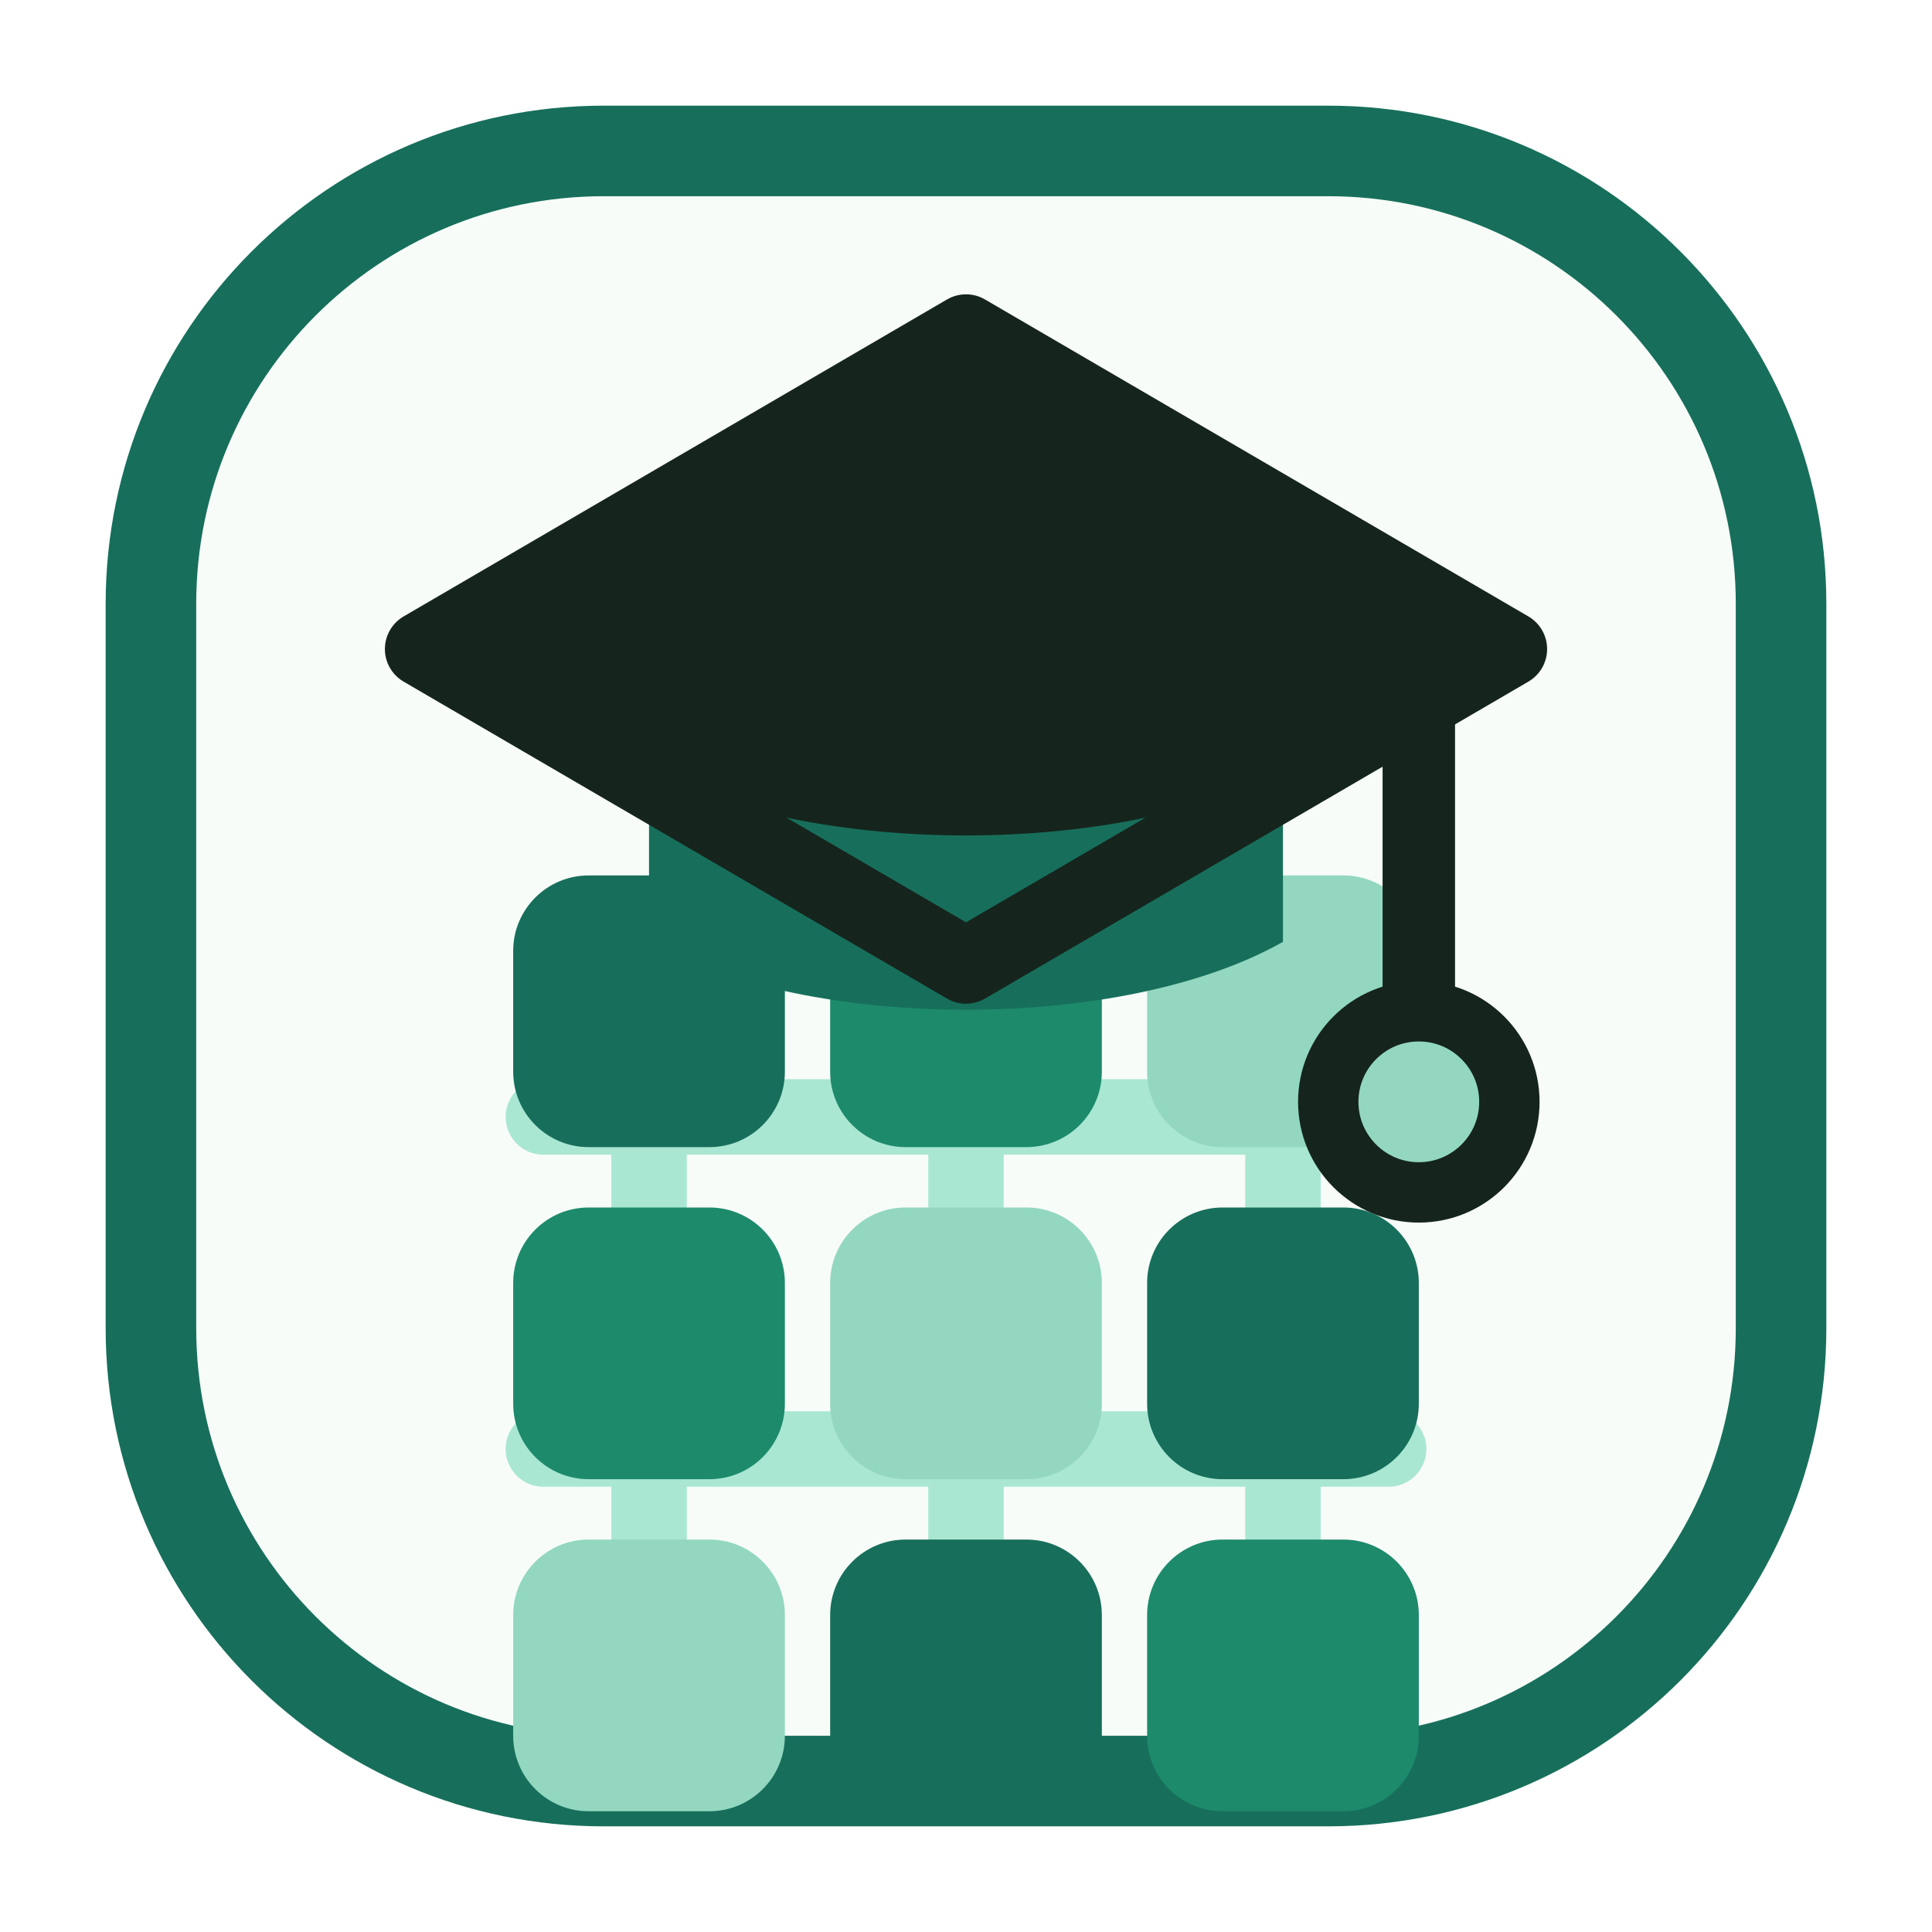
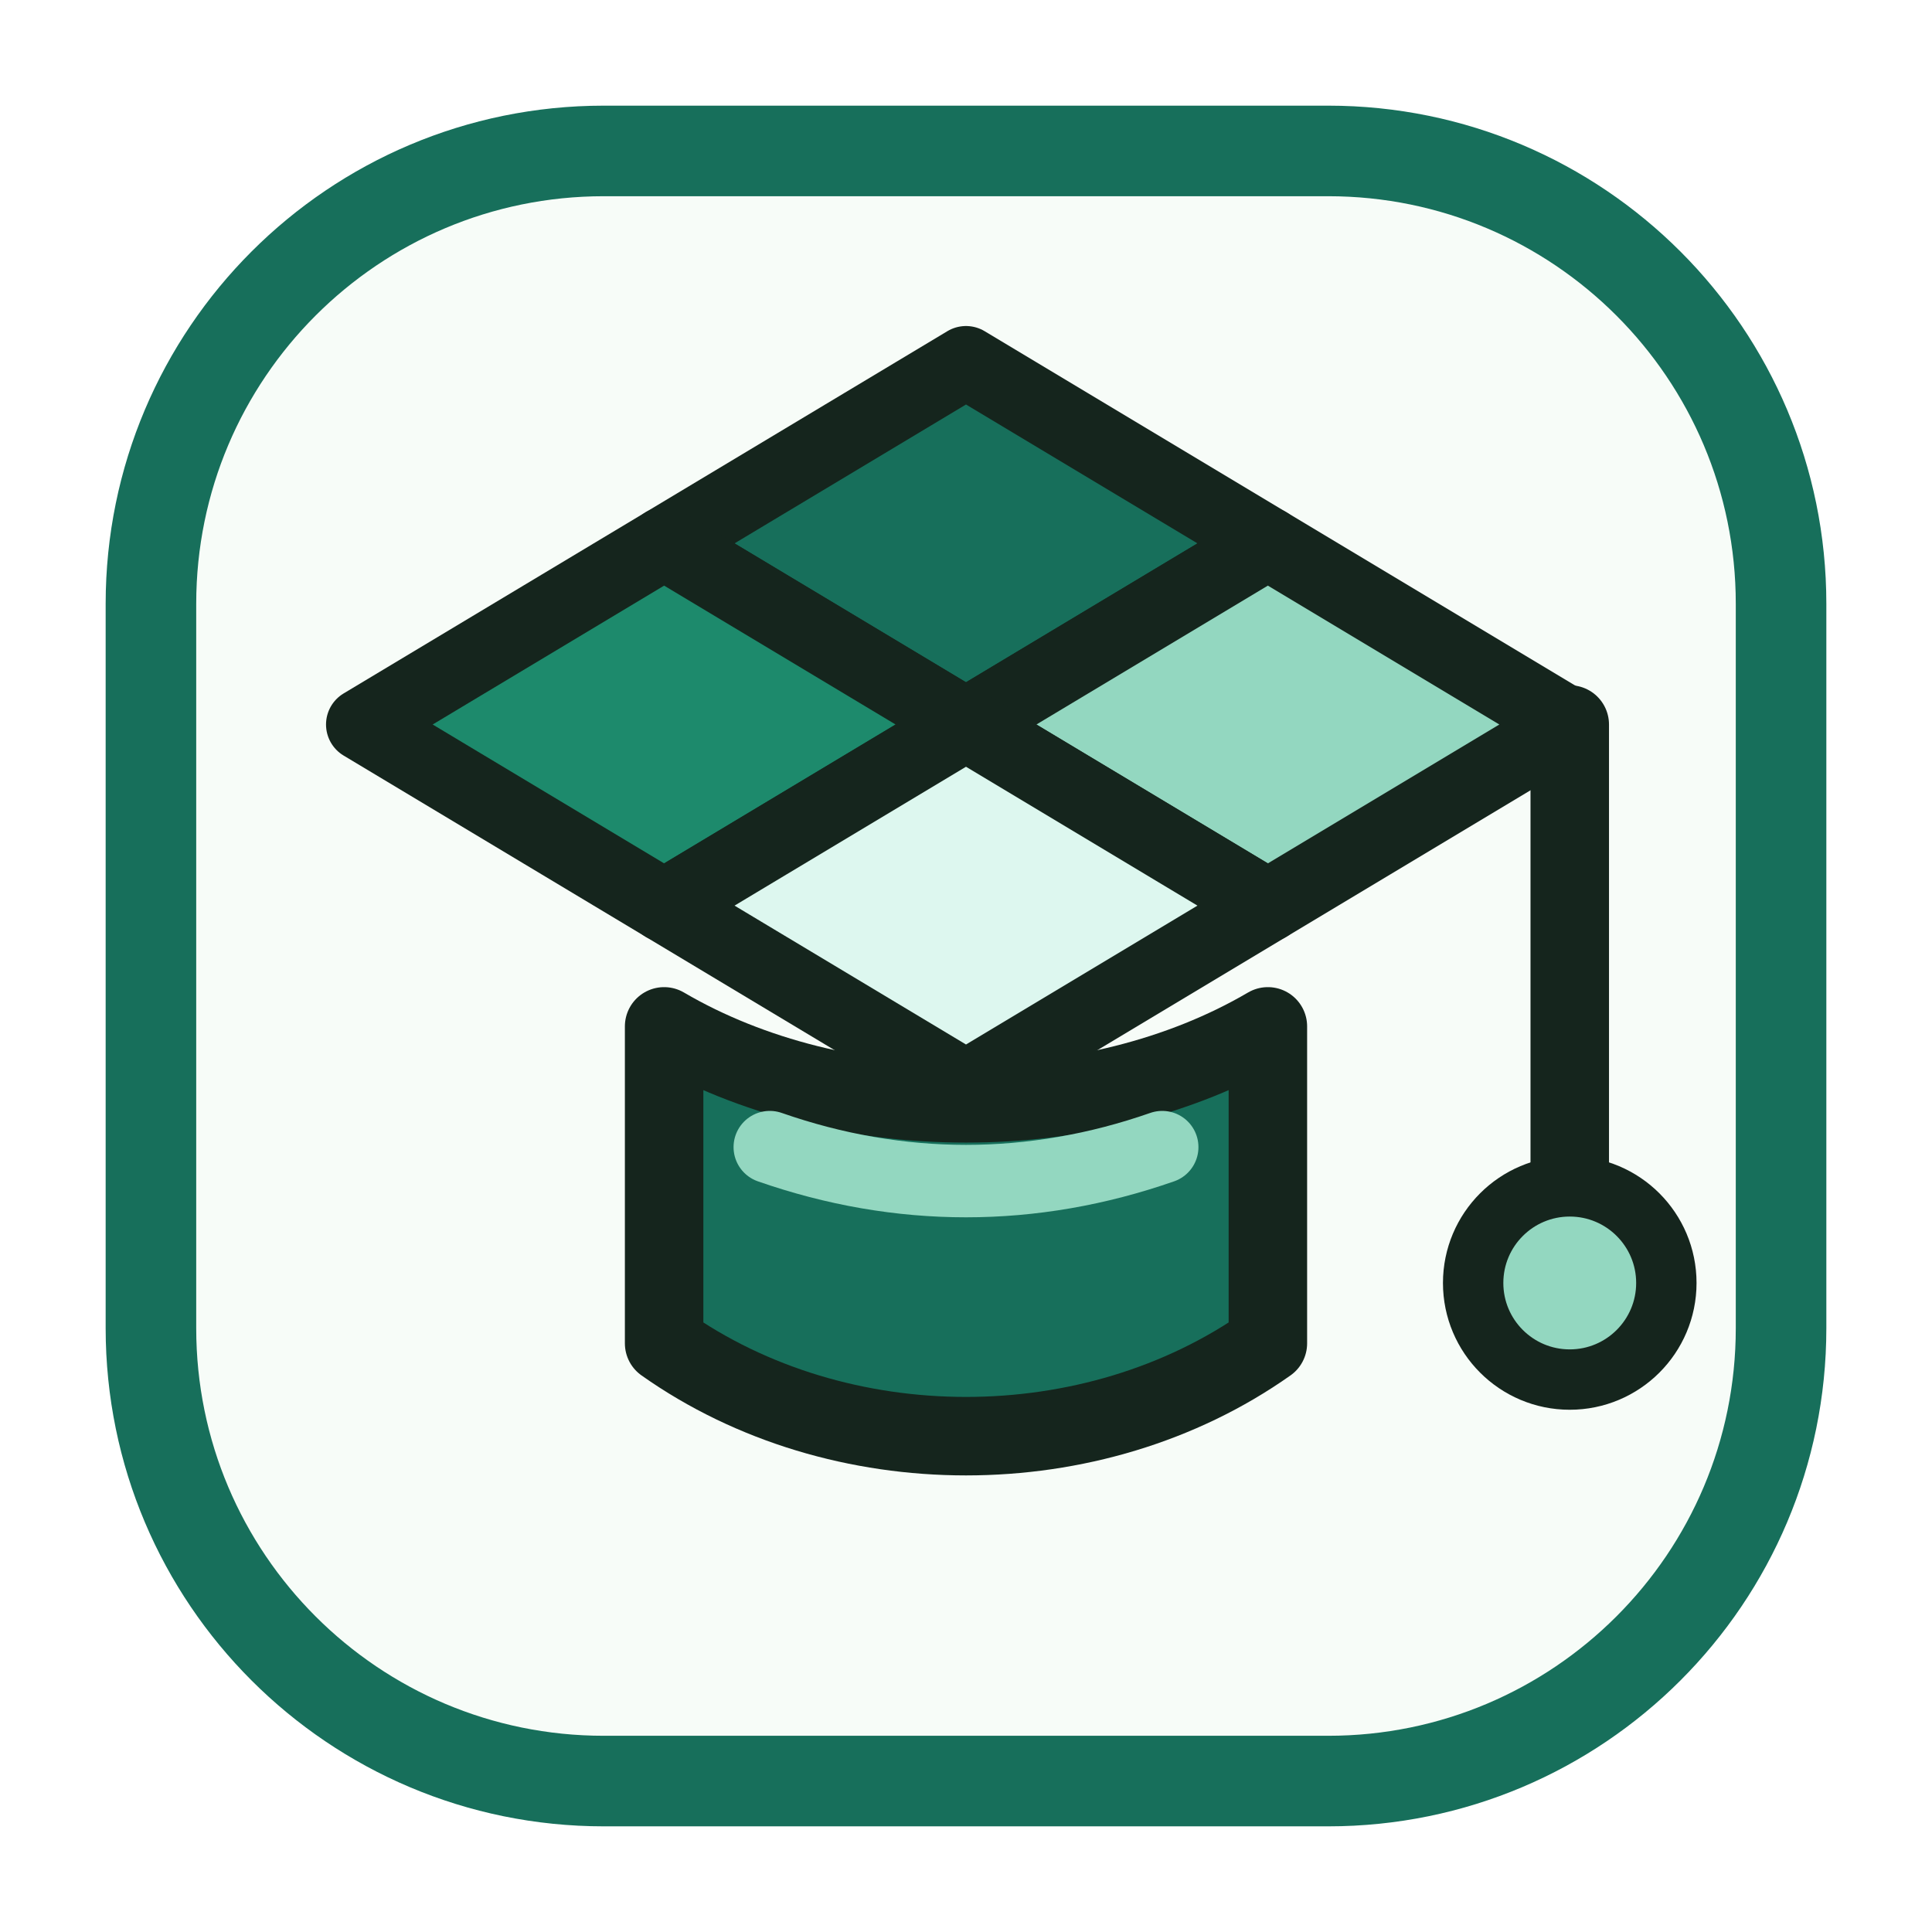
<svg xmlns="http://www.w3.org/2000/svg" width="64" height="64" viewBox="0 0 64 64" fill="none">
  <rect x="5" y="5" width="54" height="54" rx="15" fill="#F7FCF8" />
  <rect x="5" y="5" width="54" height="54" rx="15" stroke="#176F5B" stroke-width="3" />
-   <path d="M18 37H46M18 48H46M21.5 33.5V56M32 33.5V56M42.5 33.5V56" stroke="#A9E7D3" stroke-width="2.5" stroke-linecap="round" />
-   <rect x="17" y="29" width="9" height="9" rx="2.5" fill="#176F5B" />
-   <rect x="27.5" y="29" width="9" height="9" rx="2.5" fill="#1D8A6C" />
-   <rect x="38" y="29" width="9" height="9" rx="2.5" fill="#93D7C0" />
-   <rect x="17" y="40" width="9" height="9" rx="2.5" fill="#1D8A6C" />
-   <rect x="27.5" y="40" width="9" height="9" rx="2.5" fill="#93D7C0" />
-   <rect x="38" y="40" width="9" height="9" rx="2.5" fill="#176F5B" />
-   <rect x="17" y="51" width="9" height="9" rx="2.5" fill="#93D7C0" />
-   <rect x="27.5" y="51" width="9" height="9" rx="2.5" fill="#176F5B" />
-   <rect x="38" y="51" width="9" height="9" rx="2.5" fill="#1D8A6C" />
-   <path d="M14 21.5L32 11L50 21.5L32 32L14 21.5Z" fill="#15251D" />
-   <path d="M21.5 25.5C26.8 28.4 37.2 28.4 42.5 25.5V31.2C37.2 34.2 26.8 34.2 21.5 31.2V25.5Z" fill="#176F5B" />
-   <path d="M32 11L50 21.5L32 32L14 21.5L32 11Z" stroke="#15251D" stroke-width="2.5" stroke-linejoin="round" />
-   <path d="M47 23V34" stroke="#15251D" stroke-width="2.4" stroke-linecap="round" />
-   <circle cx="47" cy="36.5" r="3" fill="#93D7C0" stroke="#15251D" stroke-width="2" />
+   <path d="M22 34C27.8 37.4 36.2 37.4 42 34V44.5C36.2 48.6 27.8 48.6 22 44.5V34Z" fill="#176F5B" stroke="#15251D" stroke-width="2.6" stroke-linejoin="round" />
+   <path d="M25.5 38C29.8 39.5 34.2 39.5 38.5 38" stroke="#93D7C0" stroke-width="2.4" stroke-linecap="round" />
+   <path d="M32 12L42 18L32 24L22 18L32 12Z" fill="#176F5B" stroke="#15251D" stroke-width="2.4" stroke-linejoin="round" />
+   <path d="M22 18L32 24L22 30L12 24L22 18Z" fill="#1D8A6C" stroke="#15251D" stroke-width="2.4" stroke-linejoin="round" />
+   <path d="M42 18L52 24L42 30L32 24L42 18Z" fill="#93D7C0" stroke="#15251D" stroke-width="2.4" stroke-linejoin="round" />
+   <path d="M32 24L42 30L32 36L22 30L32 24Z" fill="#DDF7EF" stroke="#15251D" stroke-width="2.4" stroke-linejoin="round" />
+   <path d="M52 24V39" stroke="#15251D" stroke-width="2.6" stroke-linecap="round" />
+   <circle cx="52" cy="42.5" r="3.2" fill="#93D7C0" stroke="#15251D" stroke-width="2" />
</svg>
